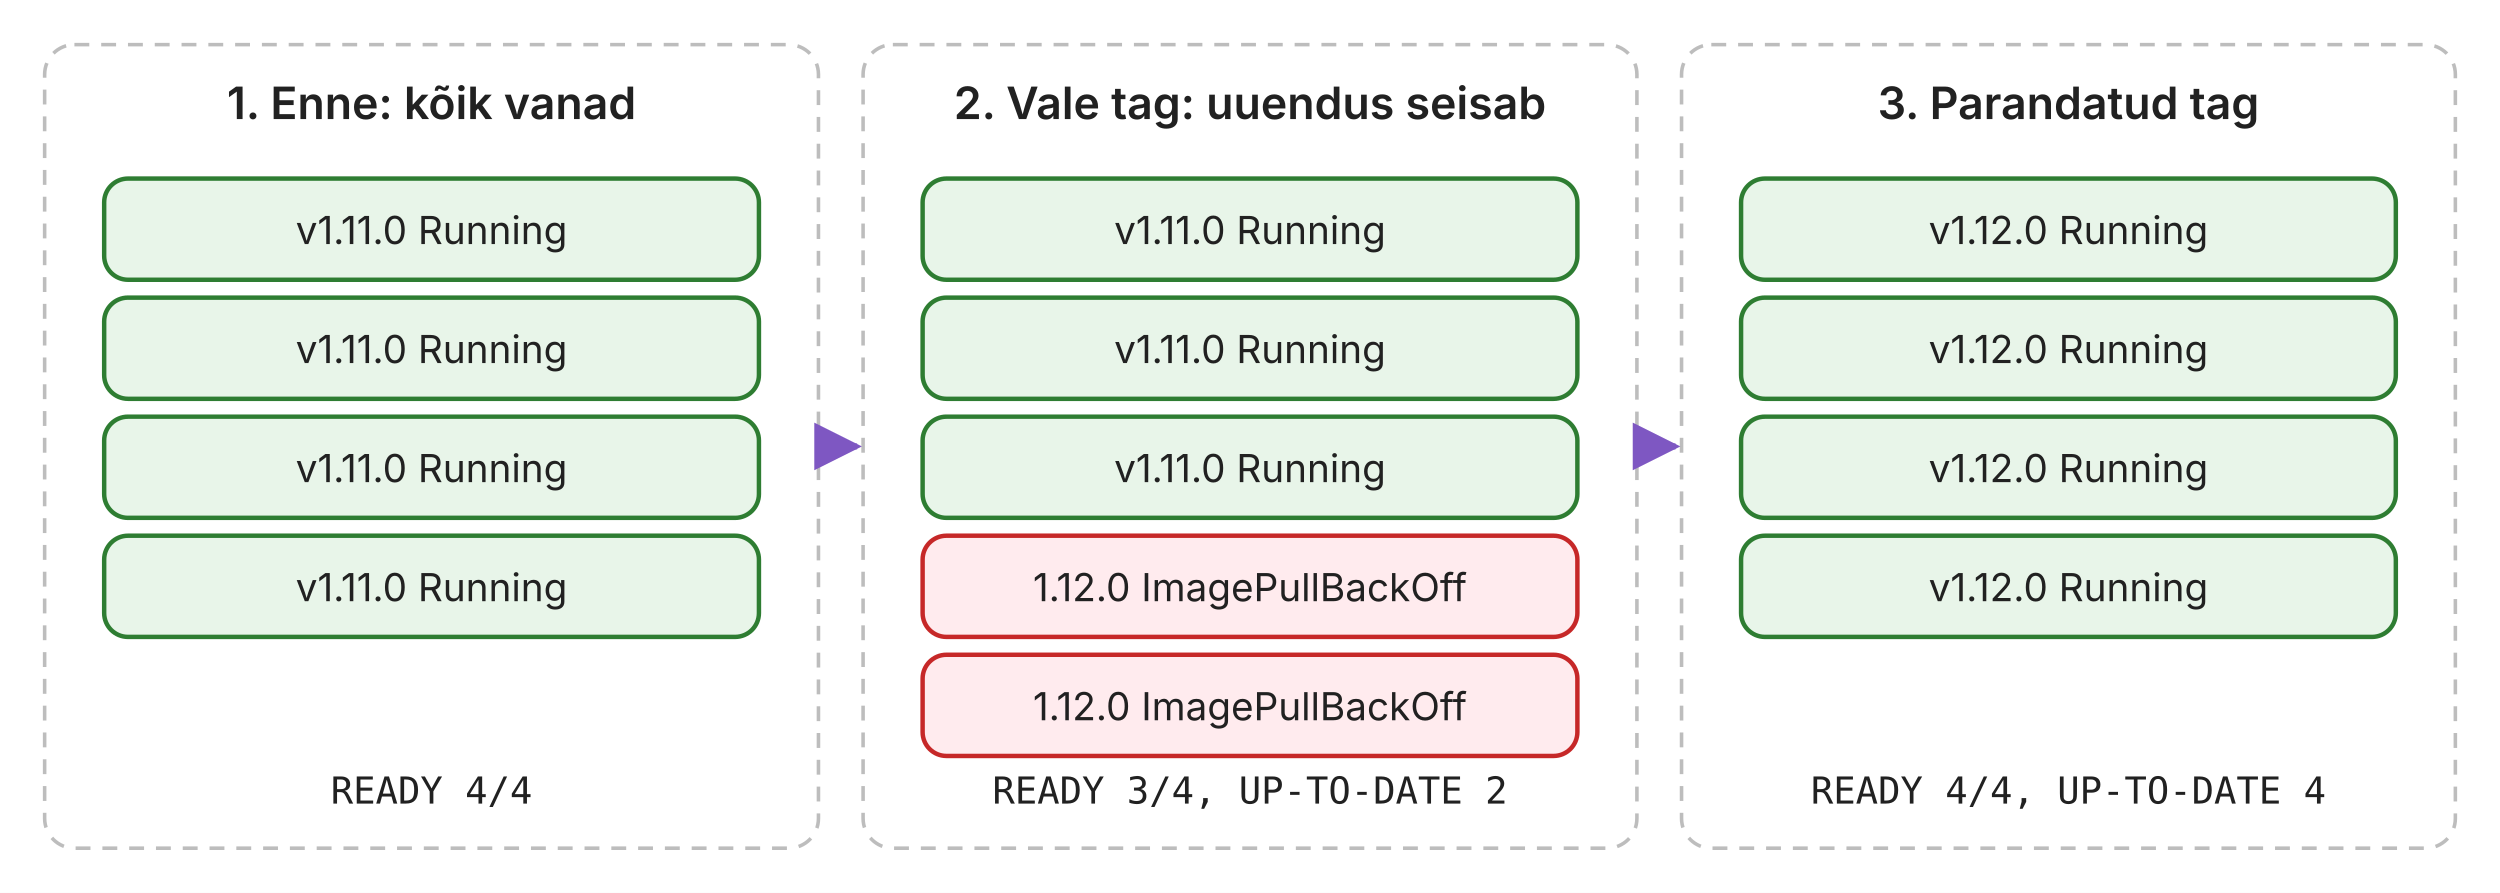
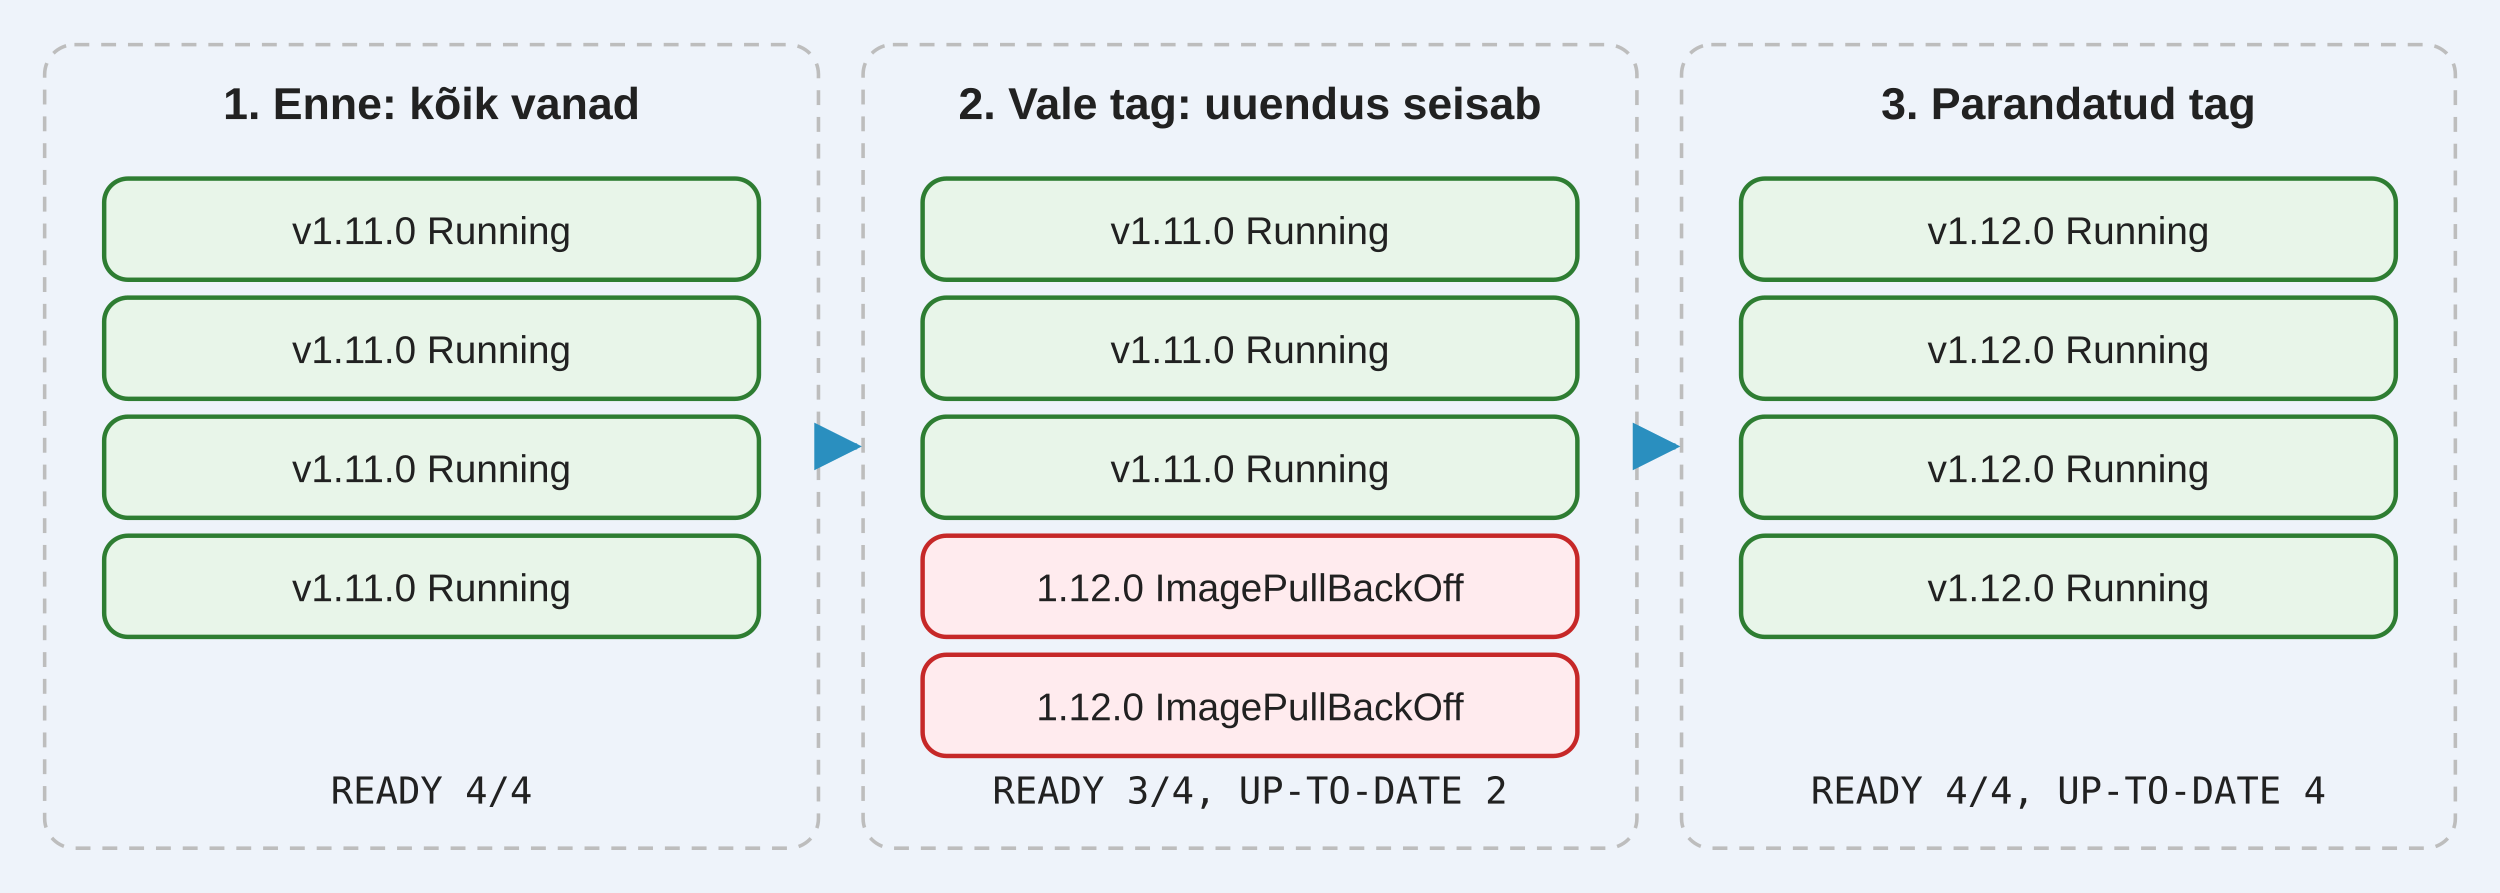
<svg xmlns="http://www.w3.org/2000/svg" viewBox="0 0 840 300" width="840">
  <defs>
    <marker id="a" viewBox="0 0 10 10" refX="9" refY="5" markerWidth="8" markerHeight="8" orient="auto-start-reverse">
-       <path d="M0,0 L10,5 L0,10 z" fill="#7e57c2" />
+       <path d="M0,0 L10,5 L0,10 z" fill="#2A8FBF" />
    </marker>
  </defs>
-   <style>text{font-family:Inter, Arial, sans-serif;fill:#212121;text-anchor:middle}.t{font-size:15px;font-weight:600}.s{font-size:13px}.w{fill:#ffffff}.c{font-family:monospace;font-size:12.5px}.ln{stroke:#7e57c2;stroke-width:2;fill:none}.d{stroke-dasharray:6 4}.p{fill:#ede7f6;stroke:#7e57c2;stroke-width:1.5}.o{fill:#fff3e0;stroke:#ff9100;stroke-width:1.5}.g{fill:#e8f5e9;stroke:#2e7d32;stroke-width:1.5}.r{fill:#ffebee;stroke:#c62828;stroke-width:1.5}.m{fill:#5e35b1;stroke:#5e35b1}.z{fill:none;stroke:#bdbdbd;stroke-width:1.2;stroke-dasharray:5 4}.zf{fill:#fafafa;stroke:#9e9e9e;stroke-width:1.2}</style>
-   <rect width="100%" height="100%" fill="#ffffff" />
+   <style>text{font-family:Segoe UI, Arial, sans-serif;fill:#212121;text-anchor:middle}.t{font-size:15px;font-weight:600}.s{font-size:13px}.w{fill:#ffffff}.c{font-family:monospace;font-size:12.5px}.ln{stroke:#2A8FBF;stroke-width:2;fill:none}.d{stroke-dasharray:6 4}.p{fill:#FFFFFF;stroke:#2A8FBF;stroke-width:1.5}.o{fill:#FFFFFF;stroke:#2A8FBF;stroke-width:1.5}.g{fill:#e8f5e9;stroke:#2e7d32;stroke-width:1.5}.r{fill:#ffebee;stroke:#c62828;stroke-width:1.5}.m{fill:#326CE5;stroke:#326CE5}.z{fill:none;stroke:#bdbdbd;stroke-width:1.2;stroke-dasharray:5 4}.zf{fill:#FFFFFF;stroke:#9e9e9e;stroke-width:1.2}</style>
+   <rect width="100%" height="100%" fill="#EEF3FA" />
  <rect class="z" x="15" y="15" width="260" height="270" rx="10" />
  <text class="t" x="145" y="40" style="text-anchor:middle">1. Enne: kõik vanad</text>
  <rect class="g" x="35" y="60" width="220" height="34" rx="8" />
  <text class="s" x="145.0" y="82.0">v1.11.0 Running</text>
  <rect class="g" x="35" y="100" width="220" height="34" rx="8" />
  <text class="s" x="145.0" y="122.0">v1.11.0 Running</text>
  <rect class="g" x="35" y="140" width="220" height="34" rx="8" />
  <text class="s" x="145.0" y="162.0">v1.11.0 Running</text>
  <rect class="g" x="35" y="180" width="220" height="34" rx="8" />
  <text class="s" x="145.0" y="202.0">v1.11.0 Running</text>
  <text class="c" x="145" y="270" style="text-anchor:middle">READY 4/4</text>
  <rect class="z" x="290" y="15" width="260" height="270" rx="10" />
  <text class="t" x="420" y="40" style="text-anchor:middle">2. Vale tag: uuendus seisab</text>
  <rect class="g" x="310" y="60" width="220" height="34" rx="8" />
  <text class="s" x="420.0" y="82.0">v1.11.0 Running</text>
  <rect class="g" x="310" y="100" width="220" height="34" rx="8" />
  <text class="s" x="420.0" y="122.0">v1.11.0 Running</text>
  <rect class="g" x="310" y="140" width="220" height="34" rx="8" />
  <text class="s" x="420.0" y="162.0">v1.11.0 Running</text>
  <rect class="r" x="310" y="180" width="220" height="34" rx="8" />
  <text class="s" x="420.0" y="202.0">1.12.0 ImagePullBackOff</text>
  <rect class="r" x="310" y="220" width="220" height="34" rx="8" />
  <text class="s" x="420.0" y="242.0">1.12.0 ImagePullBackOff</text>
  <text class="c" x="420" y="270" style="text-anchor:middle">READY 3/4, UP-TO-DATE 2</text>
  <rect class="z" x="565" y="15" width="260" height="270" rx="10" />
  <text class="t" x="695" y="40" style="text-anchor:middle">3. Parandatud tag</text>
  <rect class="g" x="585" y="60" width="220" height="34" rx="8" />
  <text class="s" x="695.0" y="82.0">v1.12.0 Running</text>
  <rect class="g" x="585" y="100" width="220" height="34" rx="8" />
  <text class="s" x="695.0" y="122.0">v1.12.0 Running</text>
  <rect class="g" x="585" y="140" width="220" height="34" rx="8" />
  <text class="s" x="695.0" y="162.0">v1.12.0 Running</text>
  <rect class="g" x="585" y="180" width="220" height="34" rx="8" />
  <text class="s" x="695.0" y="202.0">v1.12.0 Running</text>
  <text class="c" x="695" y="270" style="text-anchor:middle">READY 4/4, UP-TO-DATE 4</text>
  <line class="ln" x1="277" y1="150" x2="288" y2="150" marker-end="url(#a)" />
  <line class="ln" x1="552" y1="150" x2="563" y2="150" marker-end="url(#a)" />
</svg>
